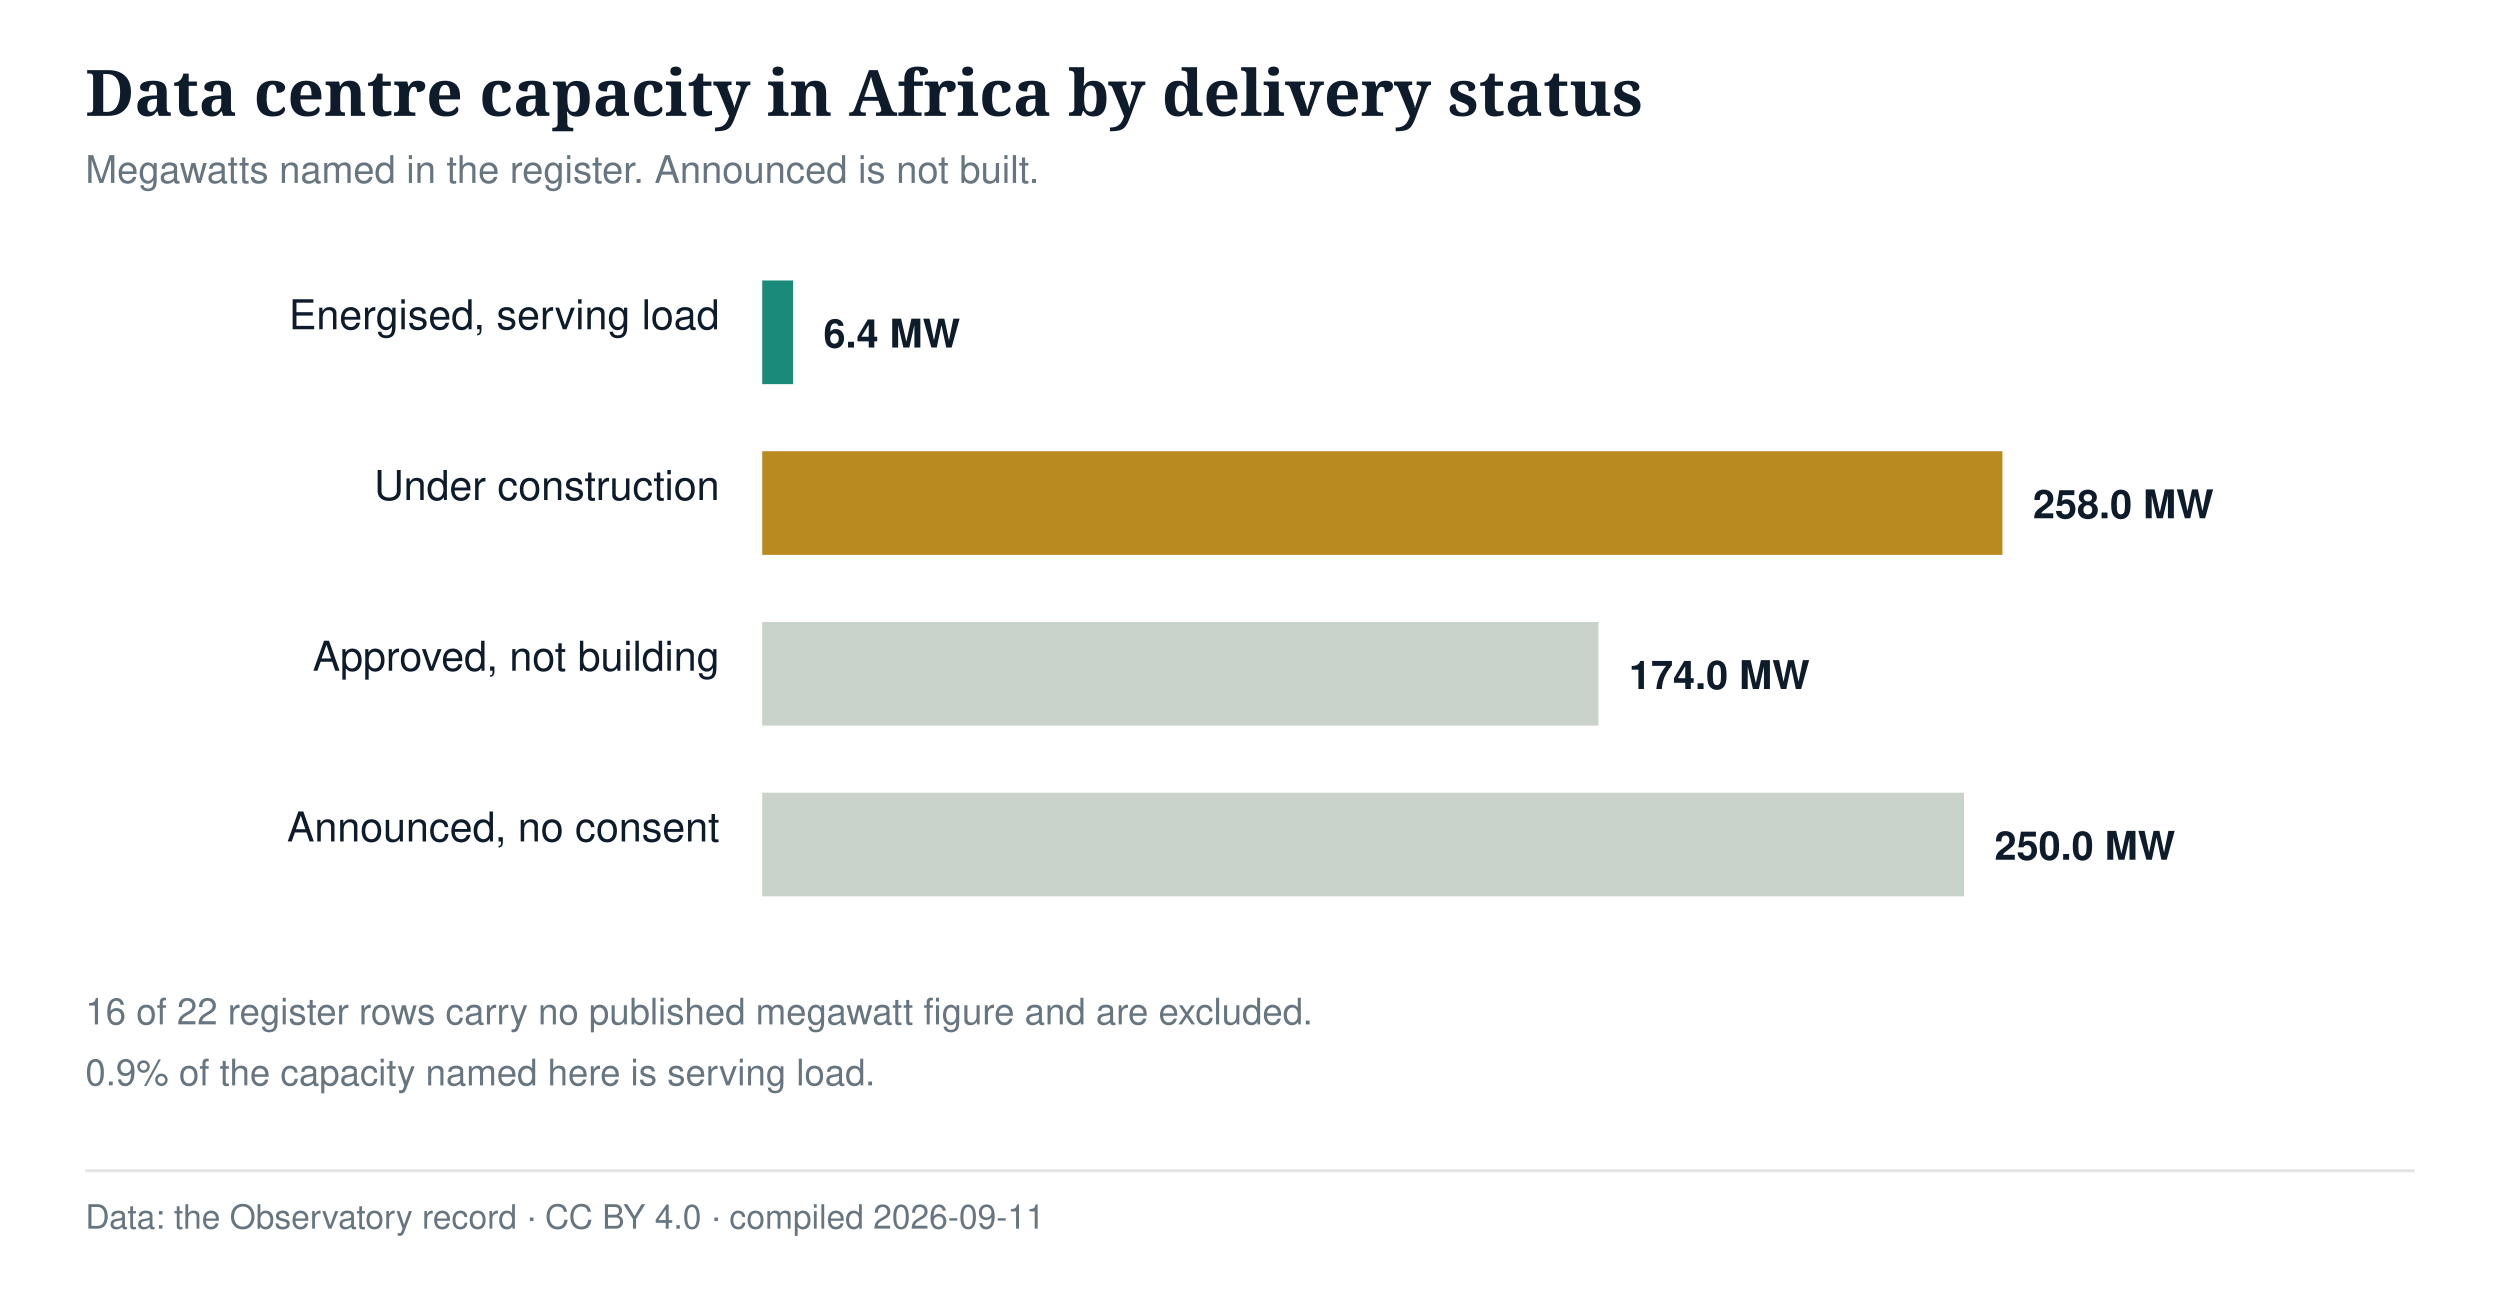
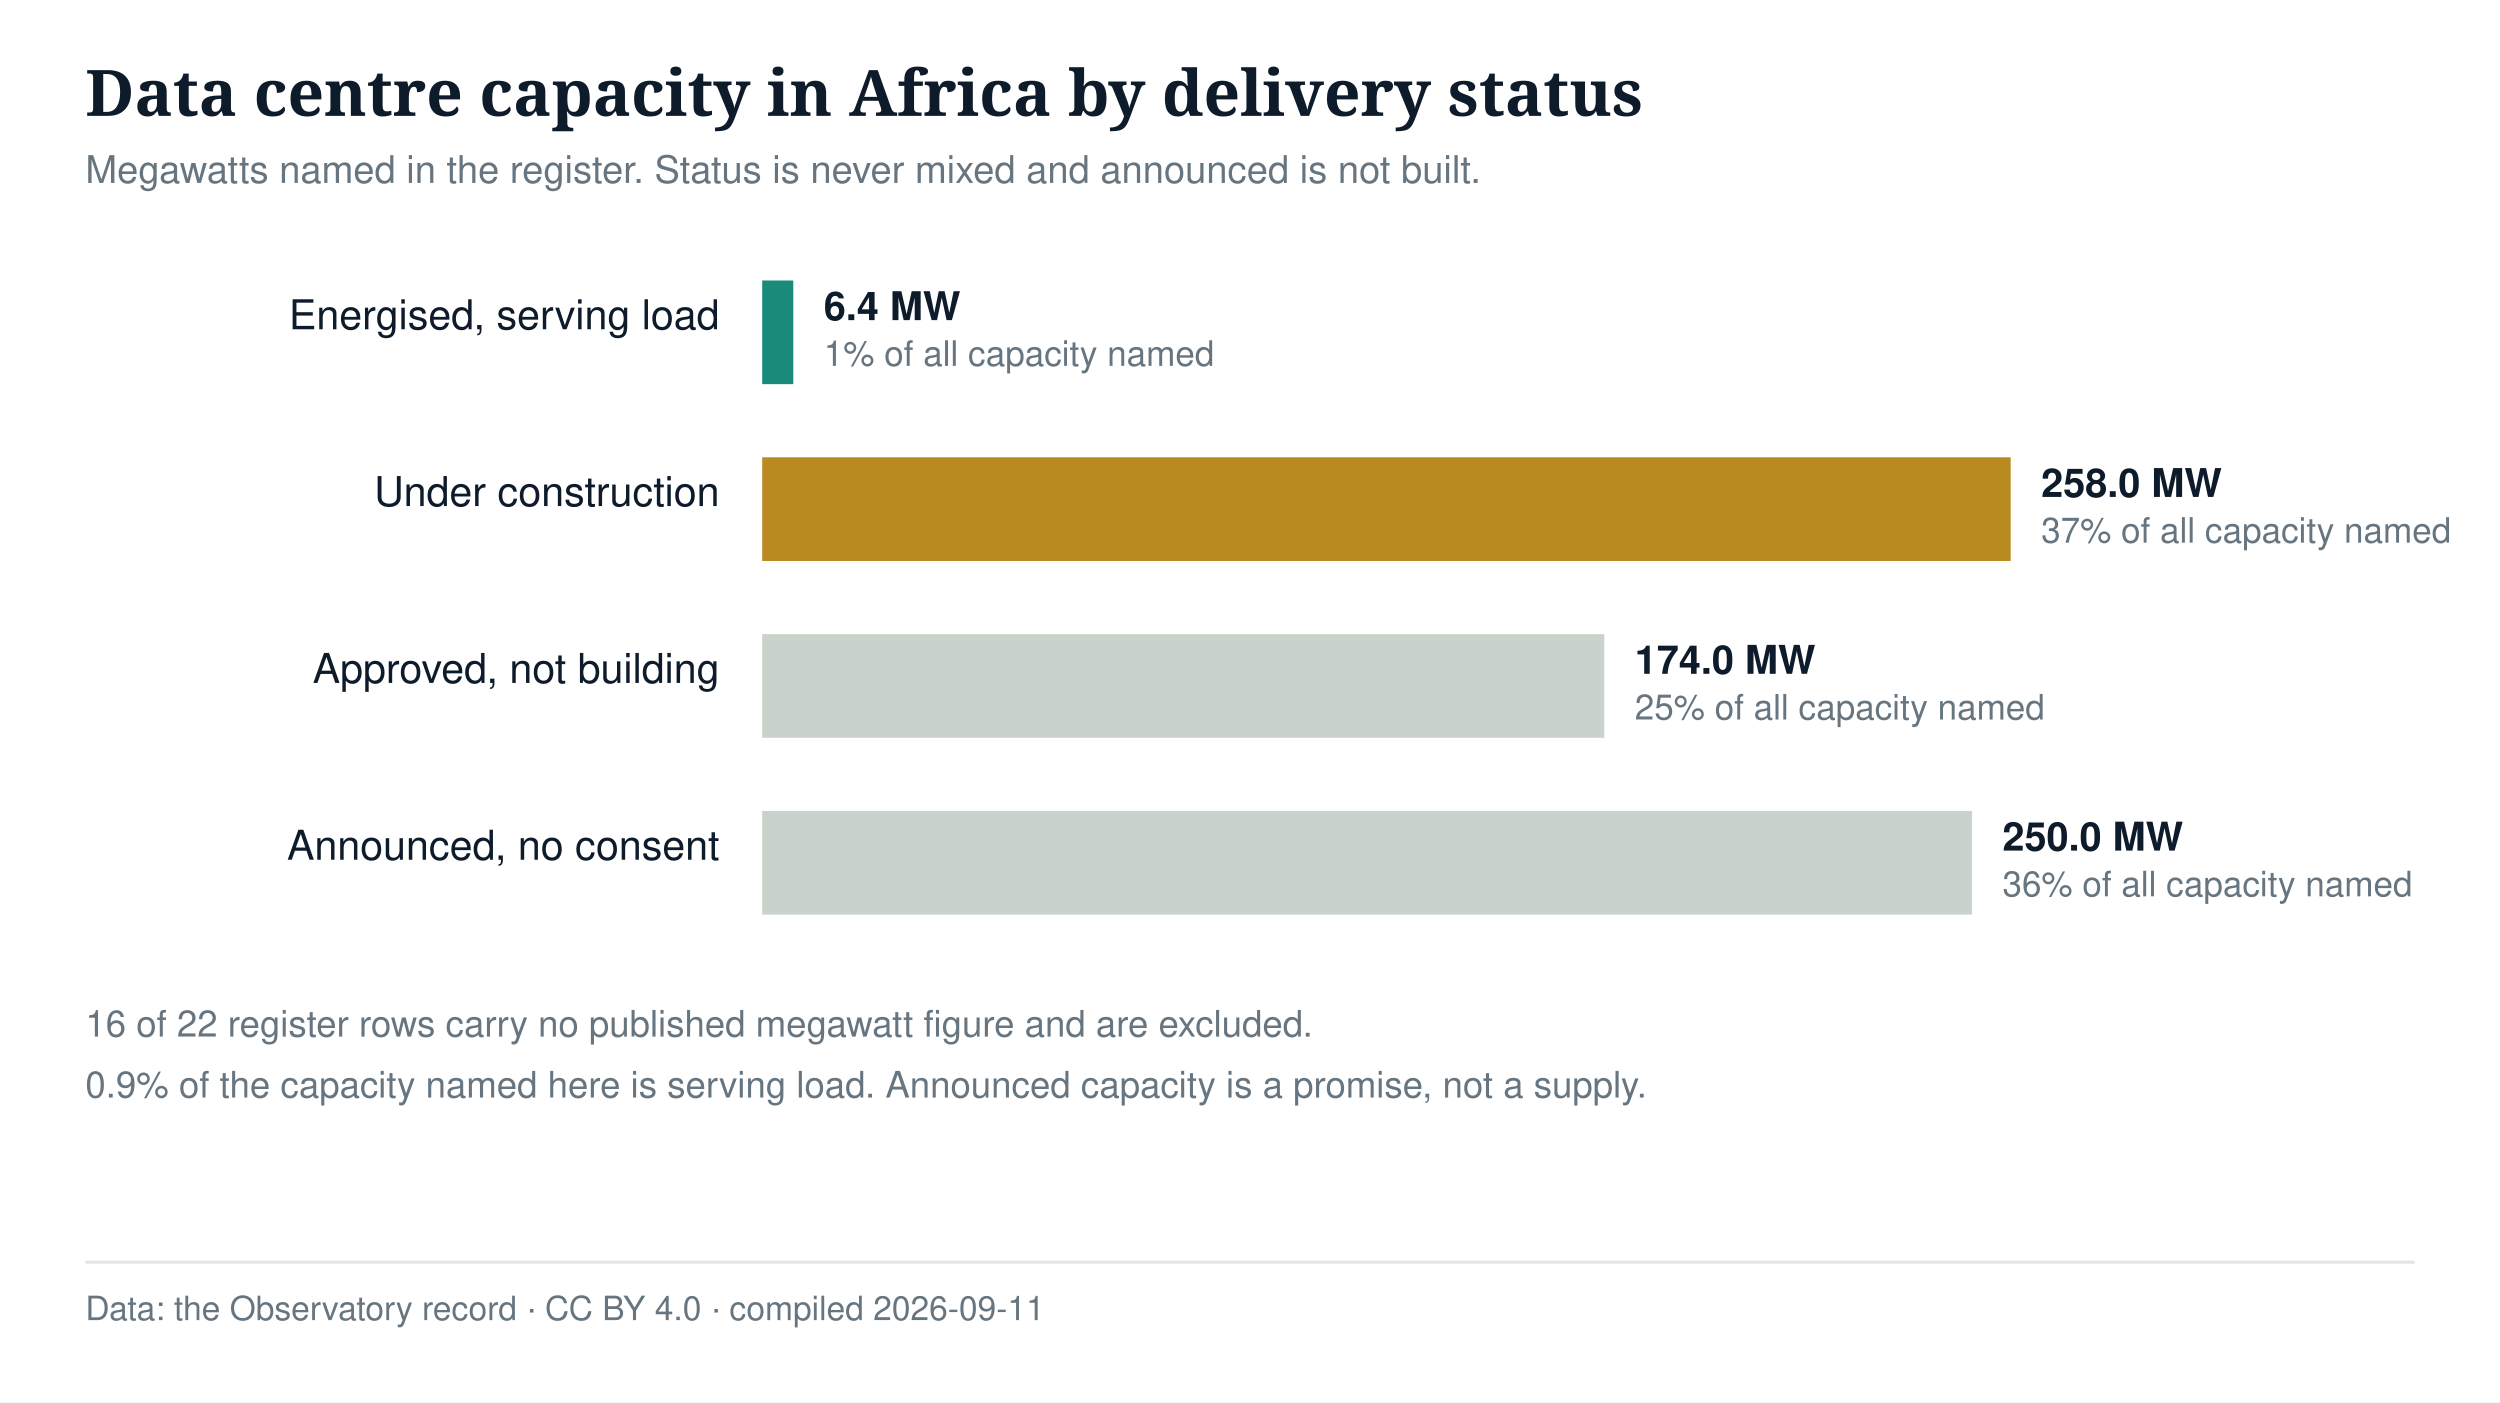
- <svg xmlns="http://www.w3.org/2000/svg" viewBox="0 0 820 430" width="820" height="430" role="img" aria-label="Data centre capacity in Africa by delivery status: energised capacity is a small fraction of announced.">
-   <rect width="820" height="430" fill="#FFFFFF" />
+ <svg xmlns="http://www.w3.org/2000/svg" viewBox="0 0 820 460" width="820" height="460" role="img" aria-label="Data centre capacity in Africa by delivery status: energised capacity is a small fraction of announced.">
+   <rect width="820" height="460" fill="#FFFFFF" />
  <text x="28" y="38" font-family="'Source Serif 4',Georgia,serif" font-size="21" font-weight="600" fill="#0D1B2A">Data centre capacity in Africa by delivery status</text>
-   <text x="28" y="60" font-family="IBM Plex Sans,-apple-system,'Segoe UI',Helvetica,Arial,sans-serif" font-size="12.5" fill="#66757F">Megawatts named in the register. Announced is not built.</text>
+   <text x="28" y="60" font-family="IBM Plex Sans,-apple-system,'Segoe UI',Helvetica,Arial,sans-serif" font-size="12.5" fill="#66757F">Megawatts named in the register. Status is never mixed and announced is not built.</text>
  <text x="236" y="108" text-anchor="end" font-family="IBM Plex Sans,-apple-system,'Segoe UI',Helvetica,Arial,sans-serif" font-size="13.5" fill="#0D1B2A">Energised, serving load</text>
-   <rect x="250" y="92" width="10.1" height="34" fill="#1A8A7A" />
-   <text x="270.1" y="114" font-family="IBM Plex Sans,-apple-system,'Segoe UI',Helvetica,Arial,sans-serif" font-size="13" font-weight="600" fill="#0D1B2A">6.4 MW</text>
-   <text x="236" y="164" text-anchor="end" font-family="IBM Plex Sans,-apple-system,'Segoe UI',Helvetica,Arial,sans-serif" font-size="13.5" fill="#0D1B2A">Under construction</text>
-   <rect x="250" y="148" width="406.8" height="34" fill="#B98A1F" />
-   <text x="666.8" y="170" font-family="IBM Plex Sans,-apple-system,'Segoe UI',Helvetica,Arial,sans-serif" font-size="13" font-weight="600" fill="#0D1B2A">258.0 MW</text>
-   <text x="236" y="220" text-anchor="end" font-family="IBM Plex Sans,-apple-system,'Segoe UI',Helvetica,Arial,sans-serif" font-size="13.5" fill="#0D1B2A">Approved, not building</text>
-   <rect x="250" y="204" width="274.3" height="34" fill="#C9D2CB" />
-   <text x="534.3" y="226" font-family="IBM Plex Sans,-apple-system,'Segoe UI',Helvetica,Arial,sans-serif" font-size="13" font-weight="600" fill="#0D1B2A">174.0 MW</text>
-   <text x="236" y="276" text-anchor="end" font-family="IBM Plex Sans,-apple-system,'Segoe UI',Helvetica,Arial,sans-serif" font-size="13.5" fill="#0D1B2A">Announced, no consent</text>
-   <rect x="250" y="260" width="394.2" height="34" fill="#C9D2CB" />
-   <text x="654.2" y="282" font-family="IBM Plex Sans,-apple-system,'Segoe UI',Helvetica,Arial,sans-serif" font-size="13" font-weight="600" fill="#0D1B2A">250.0 MW</text>
-   <text x="28" y="336" font-family="IBM Plex Sans,-apple-system,'Segoe UI',Helvetica,Arial,sans-serif" font-size="12" fill="#66757F">16 of 22 register rows carry no published megawatt figure and are excluded.</text>
-   <text x="28" y="356" font-family="IBM Plex Sans,-apple-system,'Segoe UI',Helvetica,Arial,sans-serif" font-size="12" fill="#66757F">0.9% of the capacity named here is serving load.</text>
-   <line x1="28" y1="384" x2="792" y2="384" stroke="#E2E5E2" />
-   <text x="28" y="403" font-family="IBM Plex Sans,-apple-system,'Segoe UI',Helvetica,Arial,sans-serif" font-size="11" fill="#66757F">Data: the Observatory record · CC BY 4.0 · compiled 2026-09-11</text>
+   <rect x="250" y="92" width="10.2" height="34" fill="#1A8A7A" />
+   <text x="270.2" y="105" font-family="IBM Plex Sans,-apple-system,'Segoe UI',Helvetica,Arial,sans-serif" font-size="13" font-weight="600" fill="#0D1B2A">6.4 MW</text>
+   <text x="270.2" y="120" font-family="IBM Plex Sans,-apple-system,'Segoe UI',Helvetica,Arial,sans-serif" font-size="11.5" fill="#66757F">1% of all capacity named</text>
+   <text x="236" y="166" text-anchor="end" font-family="IBM Plex Sans,-apple-system,'Segoe UI',Helvetica,Arial,sans-serif" font-size="13.5" fill="#0D1B2A">Under construction</text>
+   <rect x="250" y="150" width="409.5" height="34" fill="#B98A1F" />
+   <text x="669.5" y="163" font-family="IBM Plex Sans,-apple-system,'Segoe UI',Helvetica,Arial,sans-serif" font-size="13" font-weight="600" fill="#0D1B2A">258.0 MW</text>
+   <text x="669.5" y="178" font-family="IBM Plex Sans,-apple-system,'Segoe UI',Helvetica,Arial,sans-serif" font-size="11.5" fill="#66757F">37% of all capacity named</text>
+   <text x="236" y="224" text-anchor="end" font-family="IBM Plex Sans,-apple-system,'Segoe UI',Helvetica,Arial,sans-serif" font-size="13.5" fill="#0D1B2A">Approved, not building</text>
+   <rect x="250" y="208" width="276.2" height="34" fill="#C9D2CB" />
+   <text x="536.2" y="221" font-family="IBM Plex Sans,-apple-system,'Segoe UI',Helvetica,Arial,sans-serif" font-size="13" font-weight="600" fill="#0D1B2A">174.0 MW</text>
+   <text x="536.2" y="236" font-family="IBM Plex Sans,-apple-system,'Segoe UI',Helvetica,Arial,sans-serif" font-size="11.5" fill="#66757F">25% of all capacity named</text>
+   <text x="236" y="282" text-anchor="end" font-family="IBM Plex Sans,-apple-system,'Segoe UI',Helvetica,Arial,sans-serif" font-size="13.5" fill="#0D1B2A">Announced, no consent</text>
+   <rect x="250" y="266" width="396.8" height="34" fill="#C9D2CB" />
+   <text x="656.8" y="279" font-family="IBM Plex Sans,-apple-system,'Segoe UI',Helvetica,Arial,sans-serif" font-size="13" font-weight="600" fill="#0D1B2A">250.0 MW</text>
+   <text x="656.8" y="294" font-family="IBM Plex Sans,-apple-system,'Segoe UI',Helvetica,Arial,sans-serif" font-size="11.5" fill="#66757F">36% of all capacity named</text>
+   <text x="28" y="340" font-family="IBM Plex Sans,-apple-system,'Segoe UI',Helvetica,Arial,sans-serif" font-size="12" fill="#66757F">16 of 22 register rows carry no published megawatt figure and are excluded.</text>
+   <text x="28" y="360" font-family="IBM Plex Sans,-apple-system,'Segoe UI',Helvetica,Arial,sans-serif" font-size="12" fill="#66757F">0.9% of the capacity named here is serving load. Announced capacity is a promise, not a supply.</text>
+   <line x1="28" y1="414" x2="792" y2="414" stroke="#E2E5E2" />
+   <text x="28" y="433" font-family="IBM Plex Sans,-apple-system,'Segoe UI',Helvetica,Arial,sans-serif" font-size="11" fill="#66757F">Data: the Observatory record · CC BY 4.0 · compiled 2026-09-11</text>
</svg>
